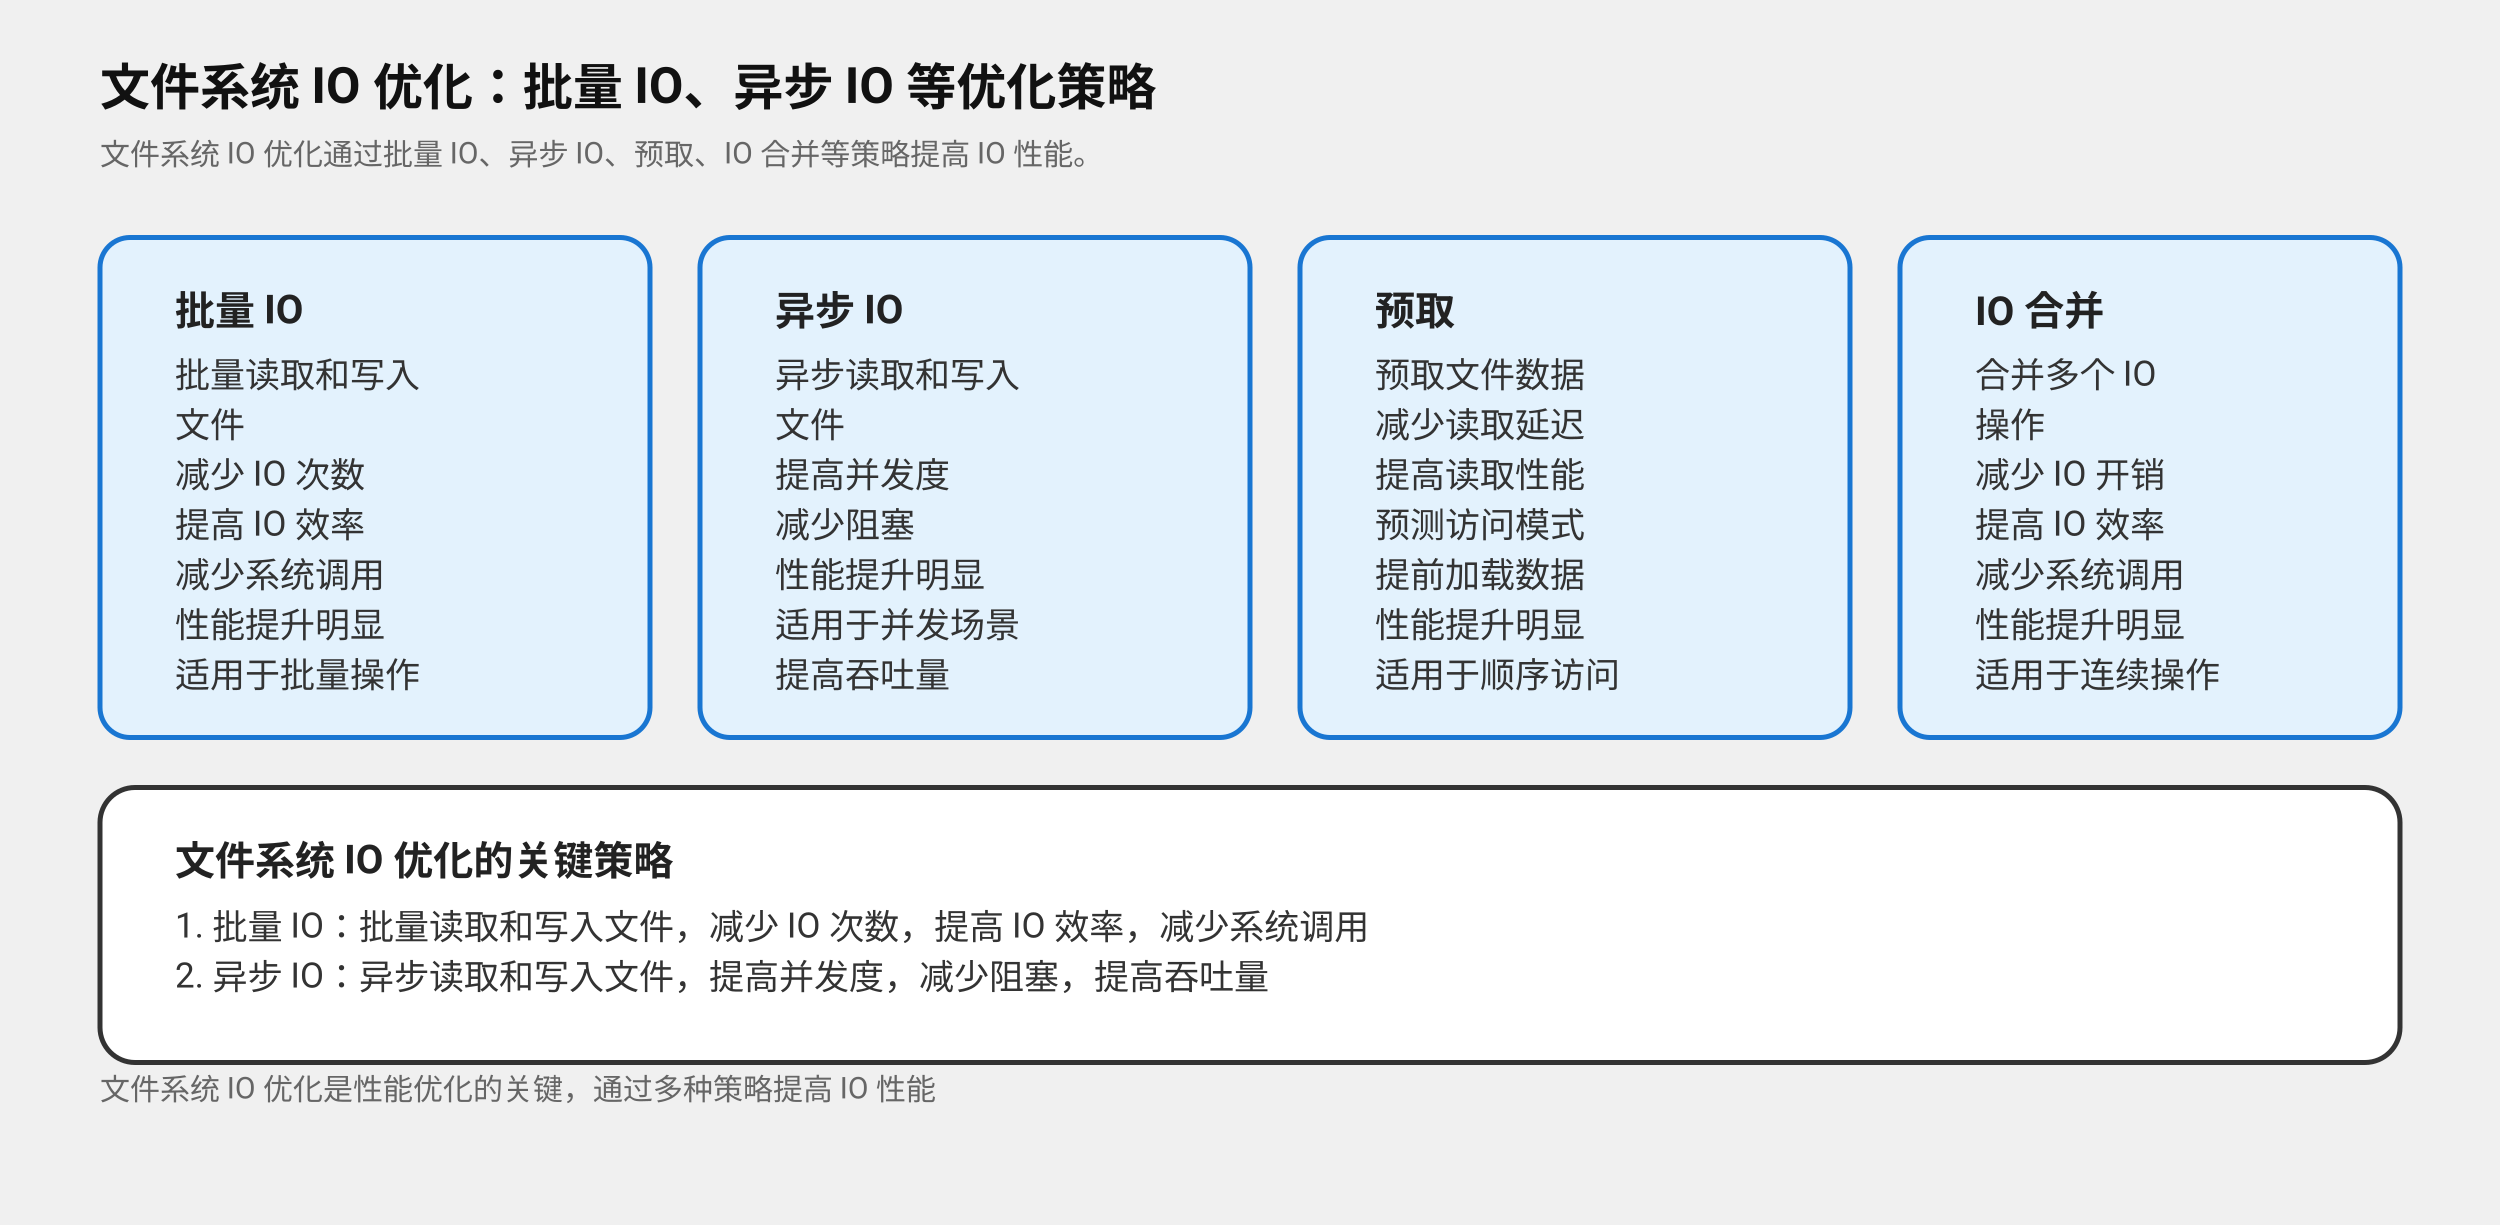
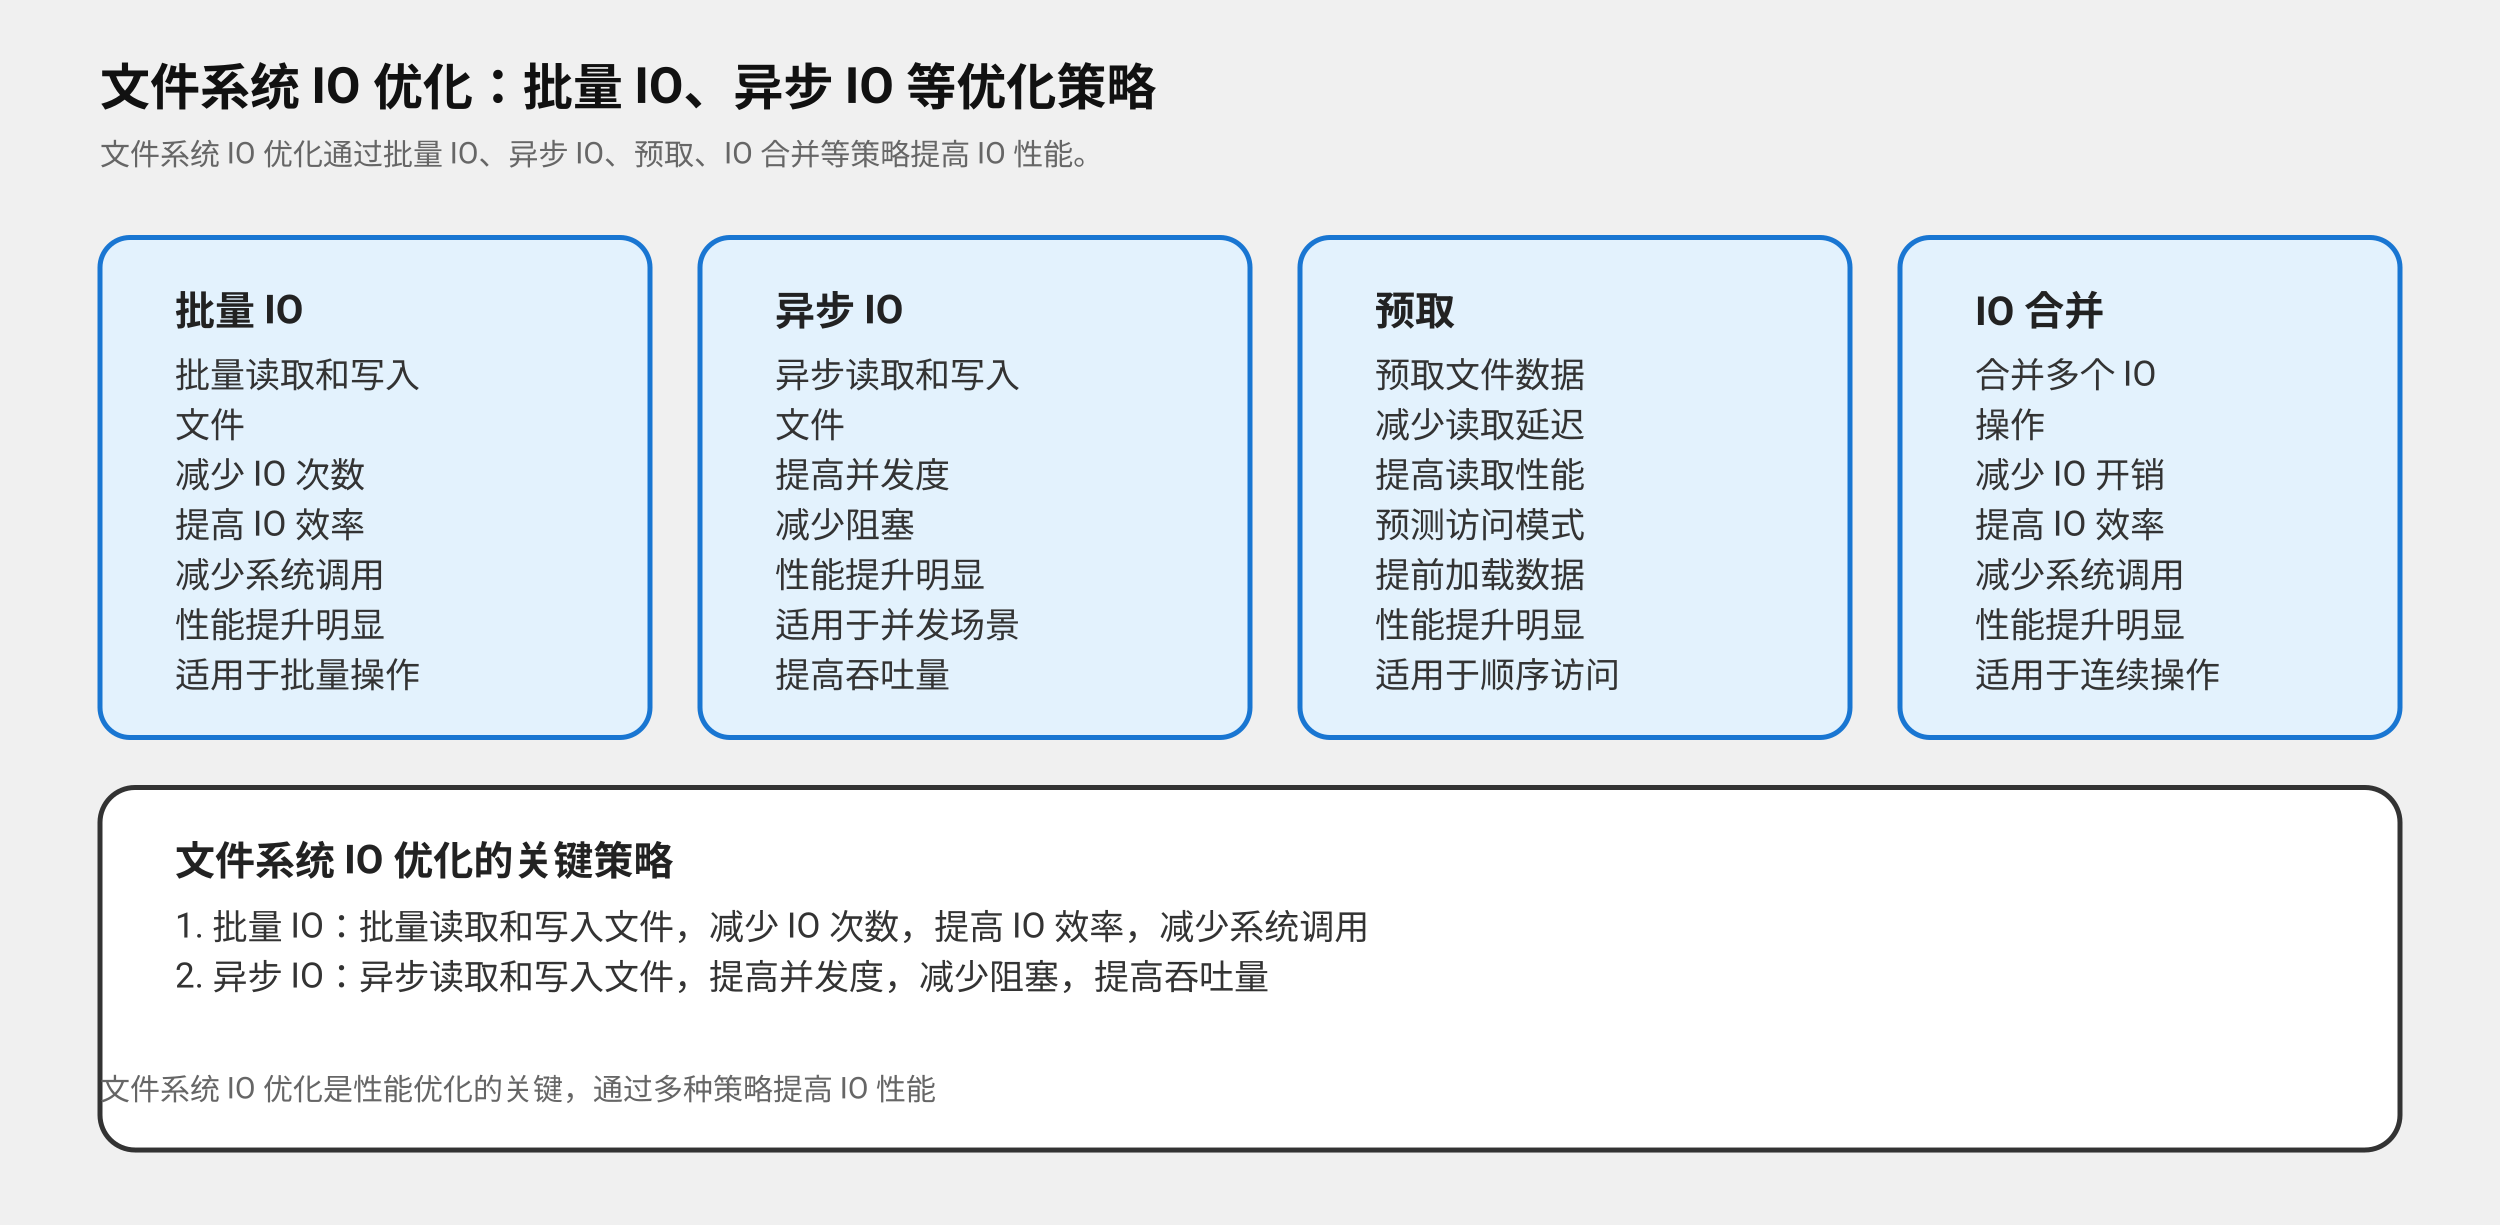
<svg xmlns="http://www.w3.org/2000/svg" viewBox="0 0 1000 490">
  <defs>
    <style>
      .box{fill:#fff;stroke:#333;stroke-width:2;rx:14}
      .title{font:700 20px -apple-system,BlinkMacSystemFont,"Segoe UI",Roboto,Arial;fill:#111}
      .h{font:600 16px -apple-system,BlinkMacSystemFont,"Segoe UI",Roboto,Arial;fill:#222}
      .t{font:14px -apple-system,BlinkMacSystemFont,"Segoe UI",Roboto,Arial;fill:#333}
      .muted{font:12px -apple-system,BlinkMacSystemFont,"Segoe UI",Roboto,Arial;fill:#666}
      .optimization{fill:#e3f2fd;stroke:#1976d2;stroke-width:2;rx:12}
    </style>
  </defs>
  <text class="title" x="40" y="42">文件系统 IO 优化：批量 IO、异步 IO 等优化策略</text>
  <text class="muted" x="40" y="66">文件系统 IO 优化通过批量 IO、异步 IO、预取、IO 合并等策略提高 IO 性能。</text>
  <rect class="optimization" x="40" y="95" width="220" height="200" />
  <text class="h" x="70" y="130">批量 IO</text>
  <text class="t" x="70" y="155">批量读取和写入</text>
  <text class="t" x="70" y="175">文件</text>
  <text class="t" x="70" y="195">减少 IO 次数</text>
  <text class="t" x="70" y="215">提高 IO 效率</text>
  <text class="t" x="70" y="235">减少系统调用</text>
  <text class="t" x="70" y="255">性能提升明显</text>
  <text class="t" x="70" y="275">适用于批量操作</text>
  <rect class="optimization" x="280" y="95" width="220" height="200" />
  <text class="h" x="310" y="130">异步 IO</text>
  <text class="t" x="310" y="155">异步读取和写入</text>
  <text class="t" x="310" y="175">文件</text>
  <text class="t" x="310" y="195">提高并发度</text>
  <text class="t" x="310" y="215">减少阻塞</text>
  <text class="t" x="310" y="235">性能提升明显</text>
  <text class="t" x="310" y="255">适用于并发场景</text>
  <text class="t" x="310" y="275">提高吞吐量</text>
  <rect class="optimization" x="520" y="95" width="220" height="200" />
  <text class="h" x="550" y="130">预取</text>
  <text class="t" x="550" y="155">预取文件数据</text>
  <text class="t" x="550" y="175">减少读取延迟</text>
  <text class="t" x="550" y="195">提高读取性能</text>
  <text class="t" x="550" y="215">预测访问模式</text>
  <text class="t" x="550" y="235">提前加载数据</text>
  <text class="t" x="550" y="255">性能提升明显</text>
  <text class="t" x="550" y="275">适用于顺序访问</text>
  <rect class="optimization" x="760" y="95" width="200" height="200" />
  <text class="h" x="790" y="130">IO 合并</text>
  <text class="t" x="790" y="155">合并多个 IO</text>
  <text class="t" x="790" y="175">操作</text>
  <text class="t" x="790" y="195">减少 IO 开销</text>
  <text class="t" x="790" y="215">提高 IO 效率</text>
  <text class="t" x="790" y="235">减少系统调用</text>
  <text class="t" x="790" y="255">性能提升明显</text>
  <text class="t" x="790" y="275">适用于连续操作</text>
-   <rect class="box" x="40" y="315" width="920" height="110" />
+   <rect class="box" x="40" y="315" width="920" height="145.0" />
  <text class="h" x="70" y="350">文件系统 IO 优化的关键策略</text>
  <text class="t" x="70" y="375">1. 批量 IO：批量读取和写入文件，减少 IO 次数，提高 IO 效率，减少系统调用</text>
  <text class="t" x="70" y="395">2. 异步 IO：异步读取和写入文件，提高并发度，减少阻塞，提高吞吐量</text>
  <text class="muted" x="40" y="440">文件系统 IO 优化是性能优化的关键，通过多种策略提高 IO 性能</text>
</svg>
